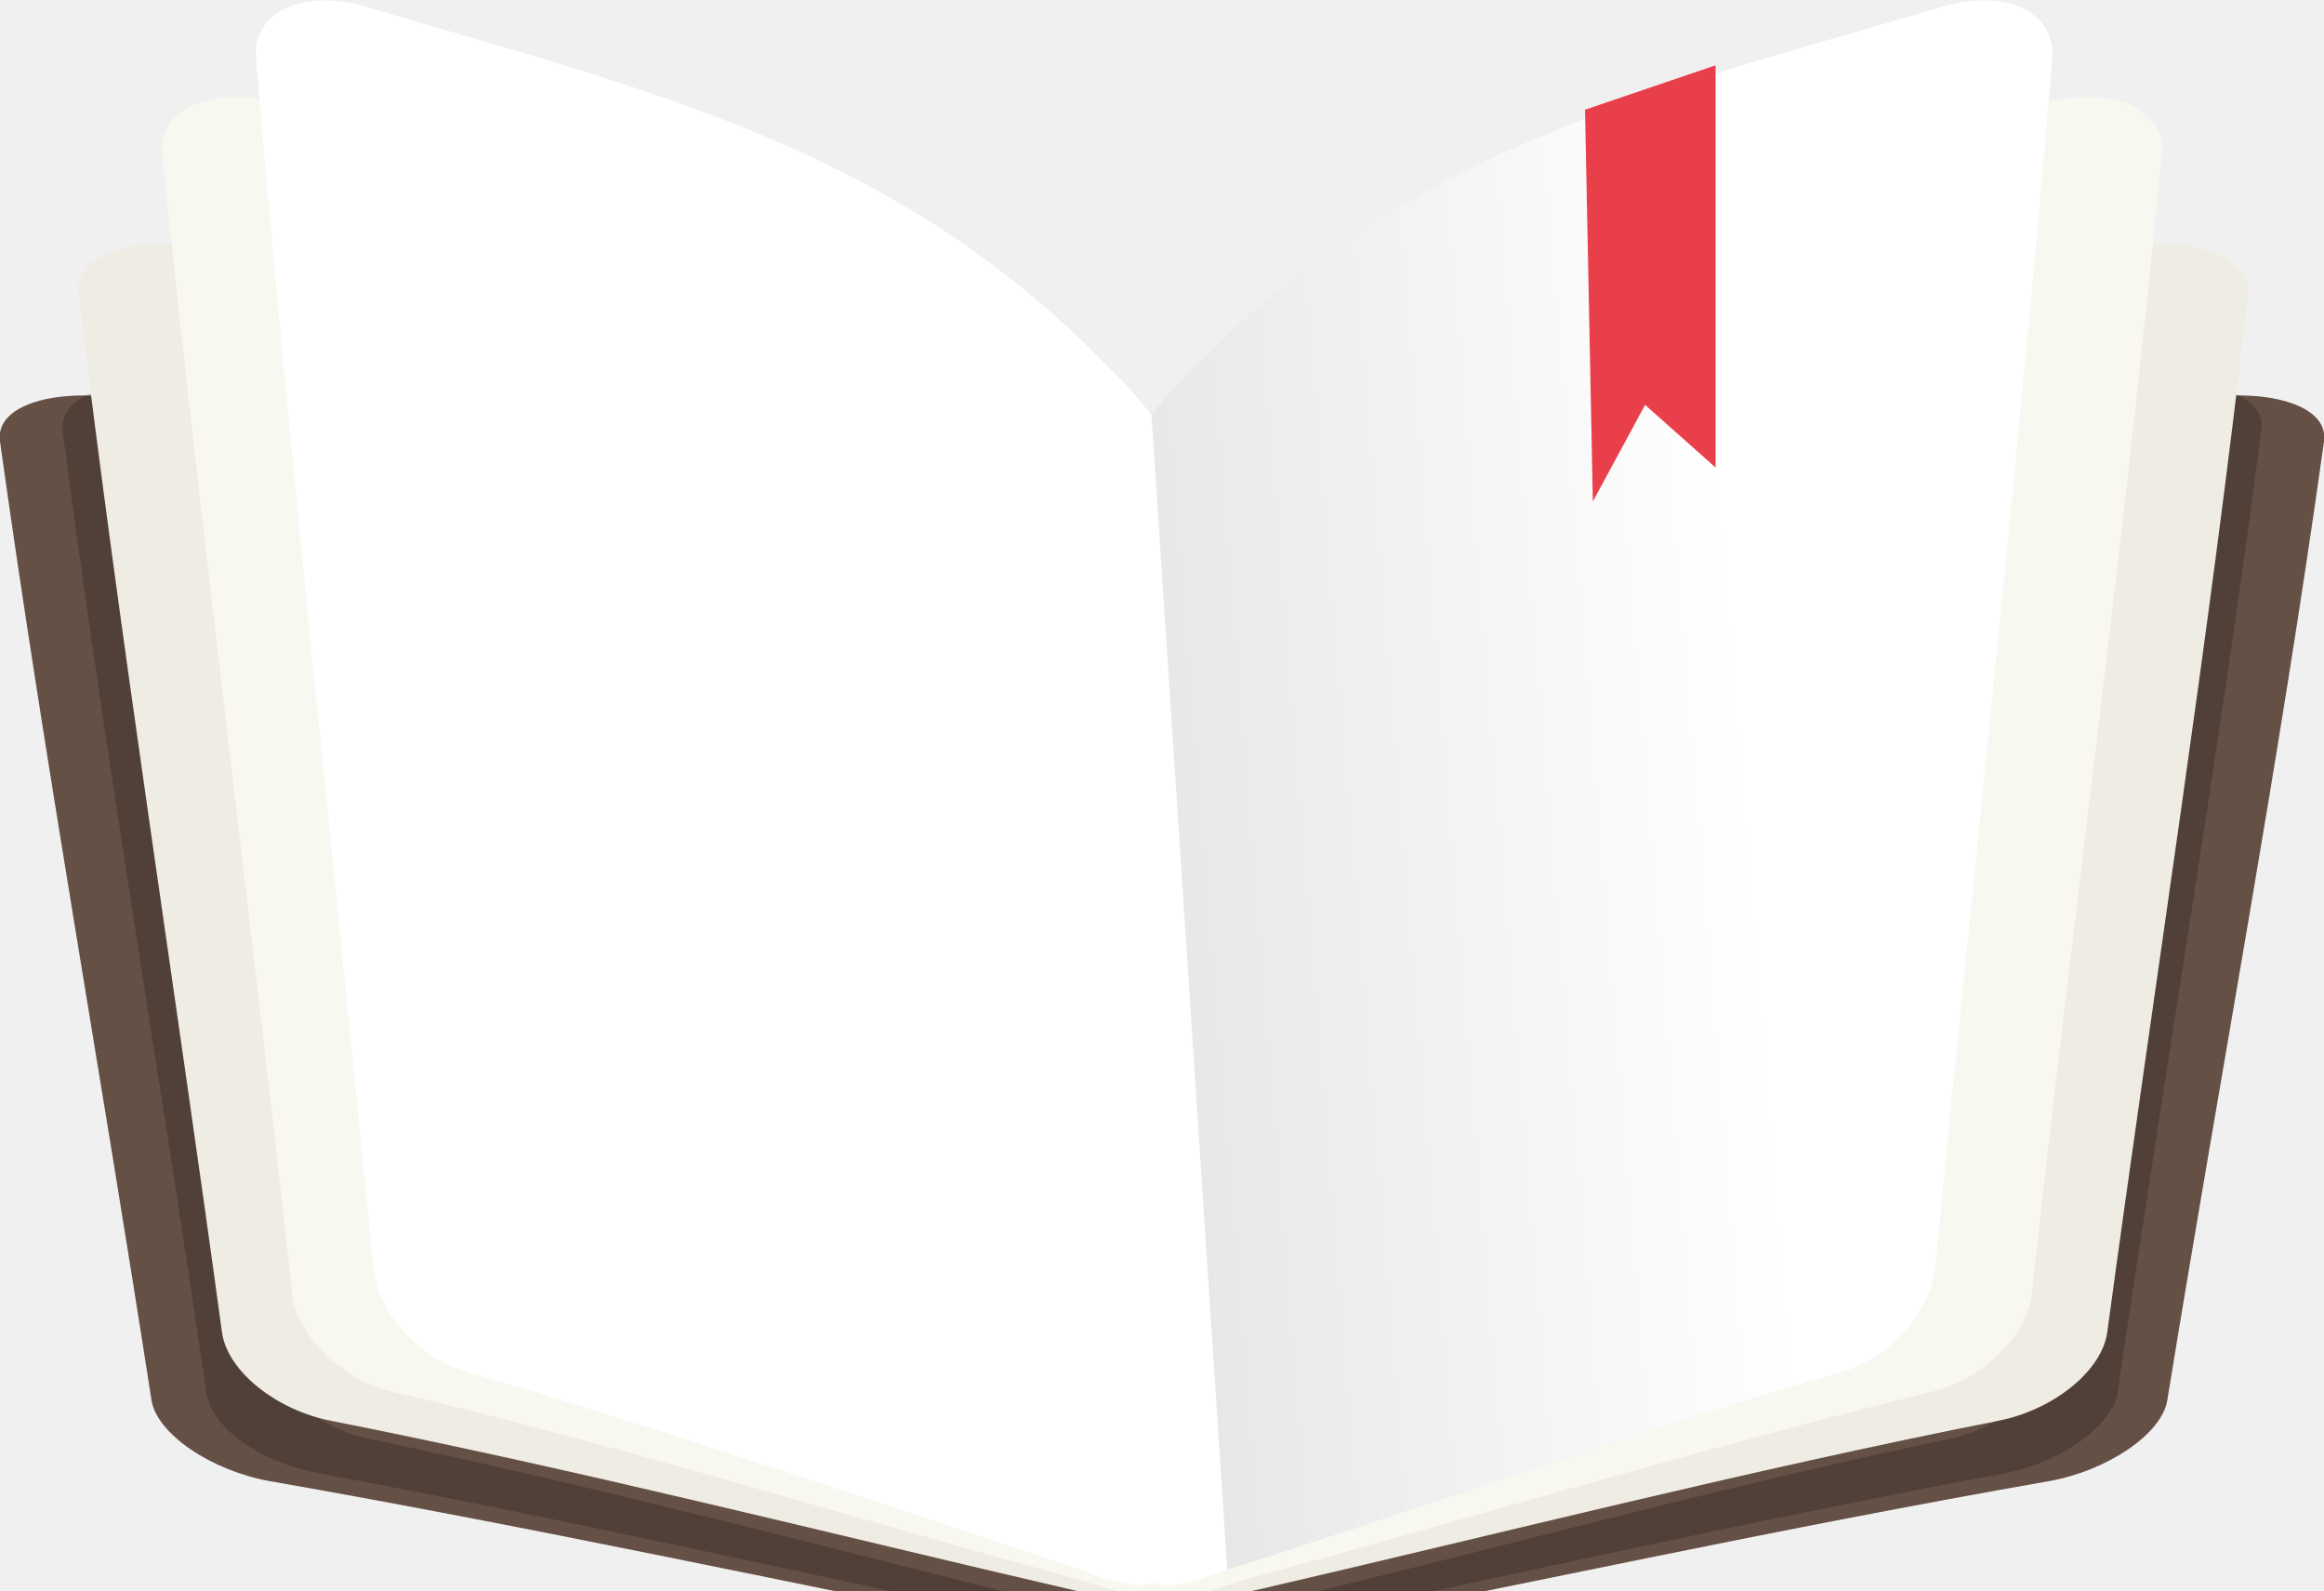
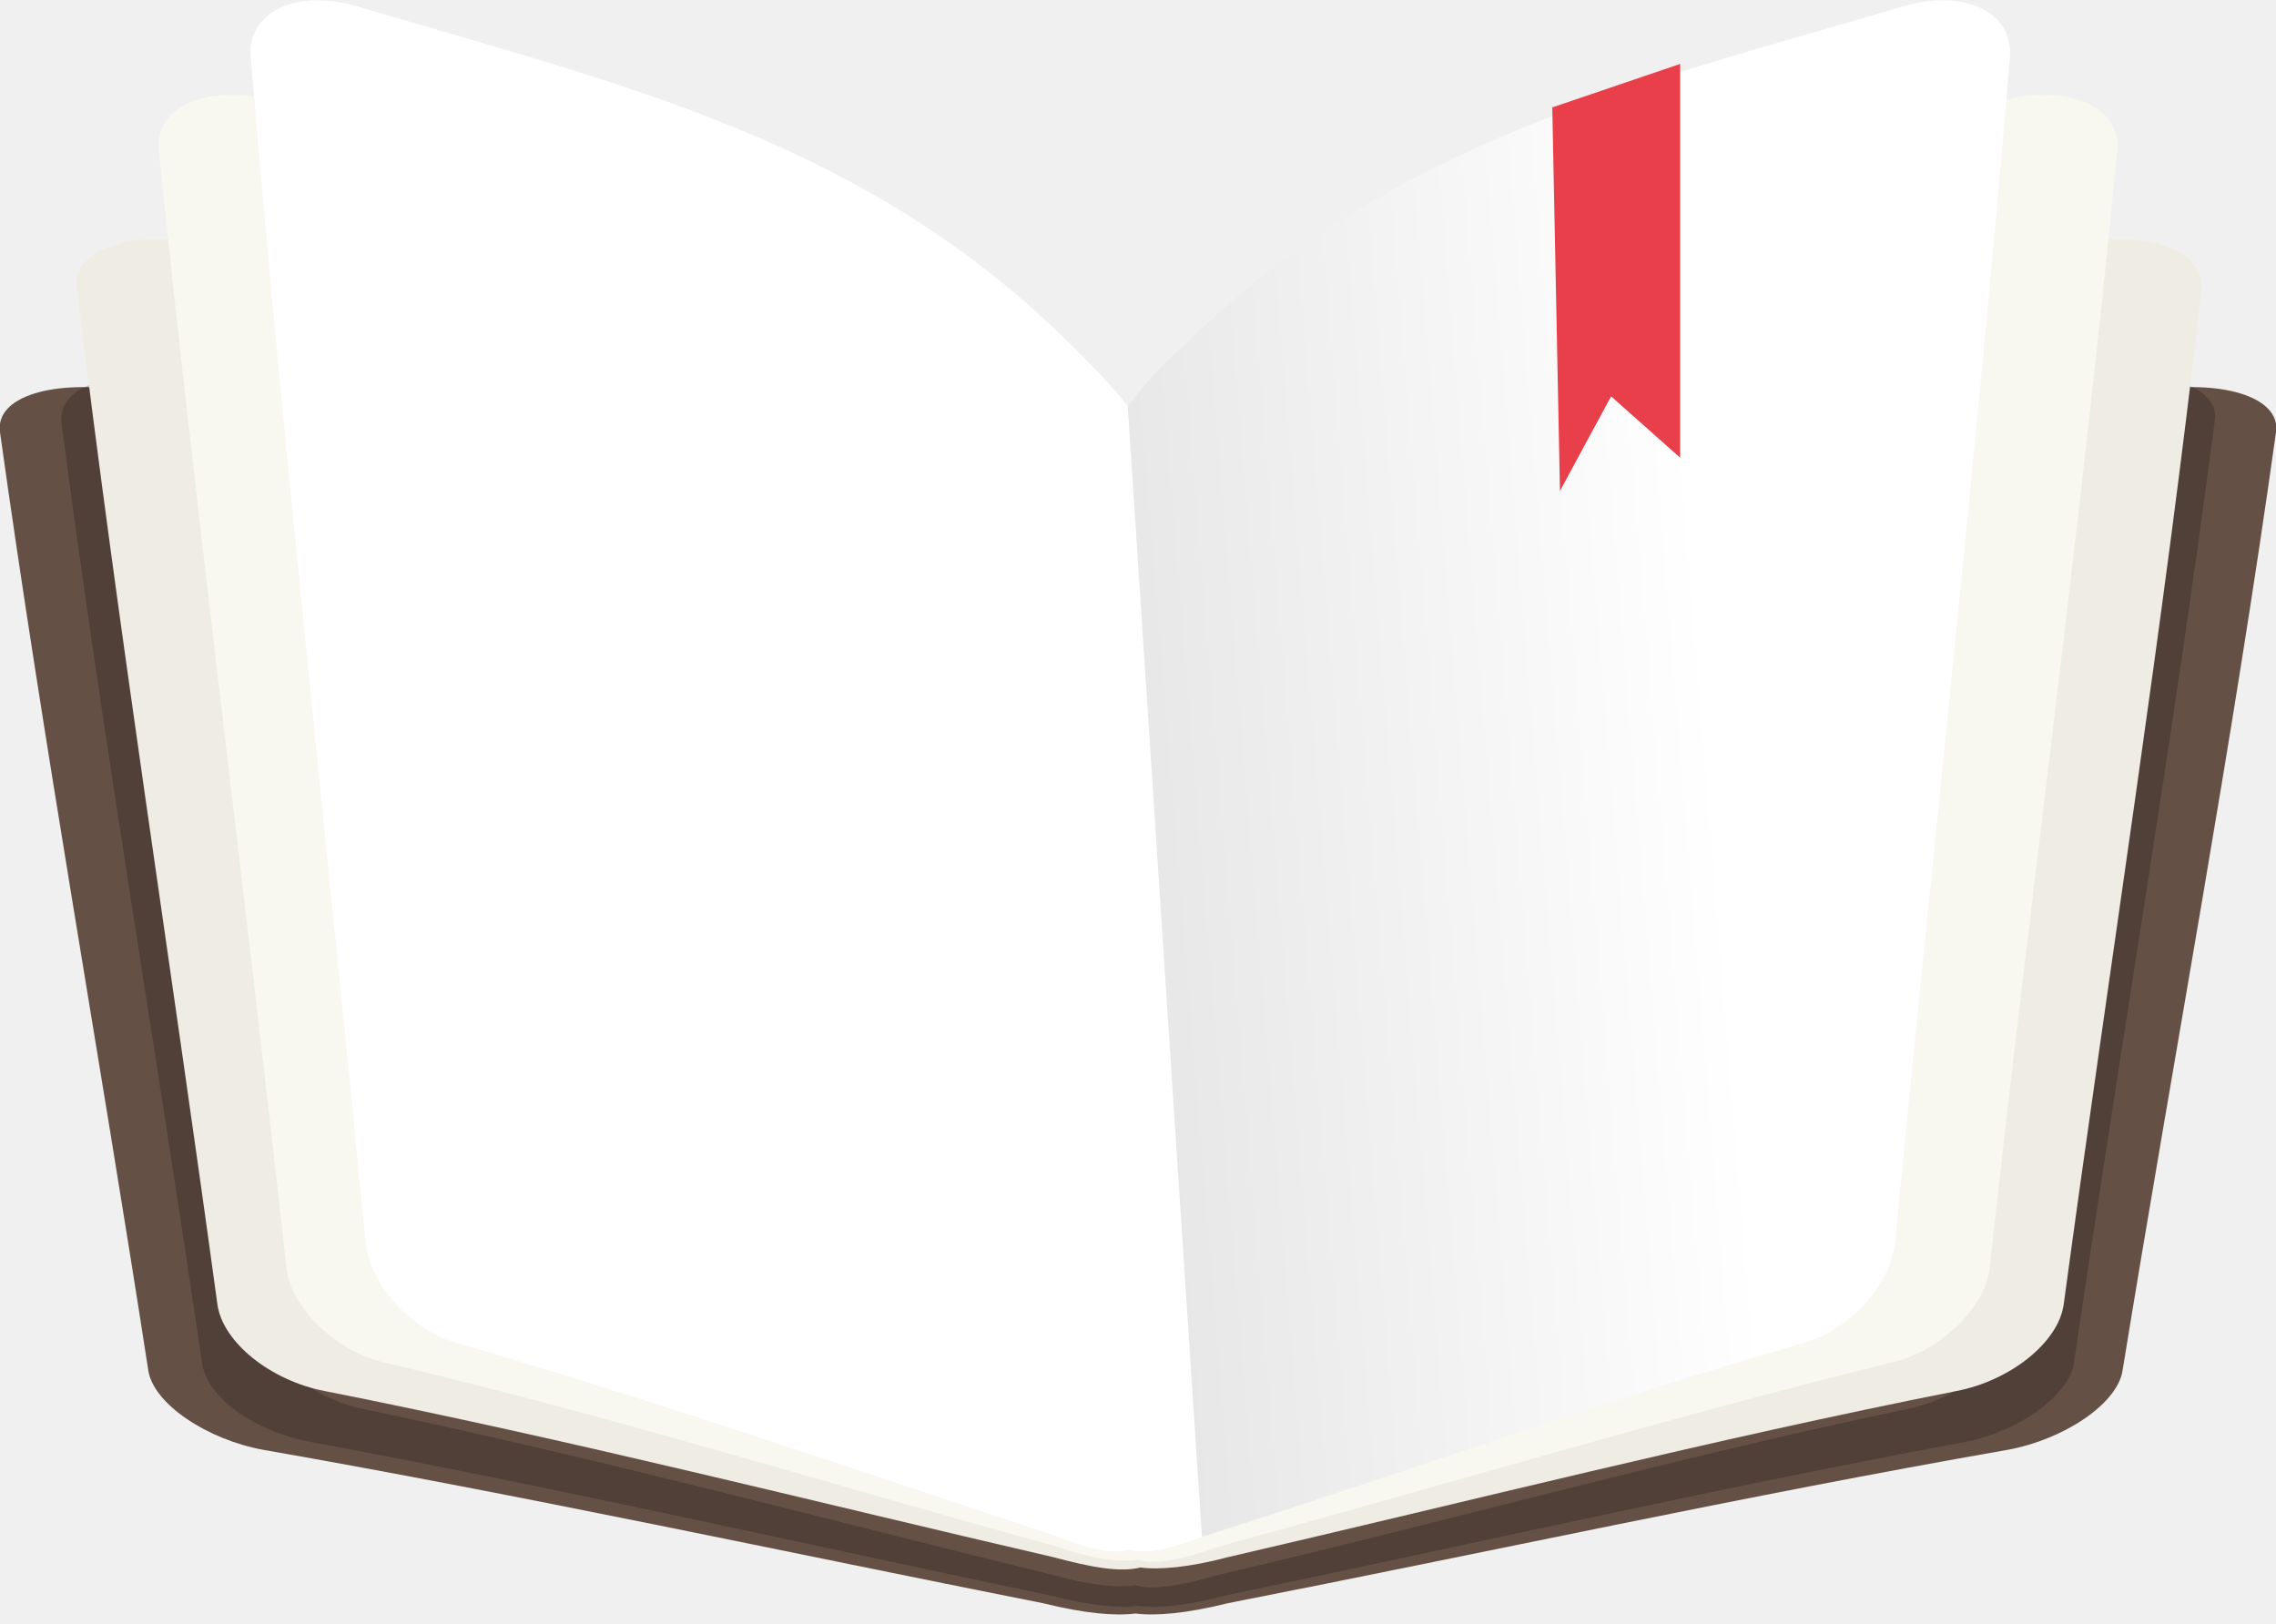
- <svg xmlns="http://www.w3.org/2000/svg" version="1.1" id="Layer_1" x="0px" y="0px" viewBox="0 0 89 60.9" enable-background="new 0 0 89 60.9" xml:space="preserve">
+ <svg xmlns="http://www.w3.org/2000/svg" version="1.1" id="Layer_1" x="0px" y="0px" viewBox="0 0 89 63.5" enable-background="new 0 0 89 63.5" xml:space="preserve">
  <path fill="#655046" d="M83.9,15.3c-14.1,2.5-26.1,4.2-36.7,10.6c-1,0.6-1.9,1.2-2.7,1.8c-0.7-0.6-1.6-1.2-2.7-1.8  c-10.6-6.4-22.7-8.1-36.7-10.6c-3-0.5-5.3,0.2-5.1,1.6c1.7,12.2,3.9,24.4,5.8,36.7c0.2,1.3,2.3,2.7,4.5,3.1c10.3,1.8,20.4,4,30.5,6  c1.6,0.4,2.8,0.5,3.6,0.4c0.8,0.1,2,0,3.6-0.4c10.2-2,20.2-4.2,30.5-6c2.2-0.4,4.3-1.8,4.5-3.1C85,41.3,87.3,29.1,89,16.9  C89.2,15.5,86.8,14.8,83.9,15.3z" />
  <path opacity="0.2" d="M83.4,14.7c-1.5,12.4-3.2,24.7-4.8,37c-0.2,1.5-2,3-4,3.4c-9.1,1.9-18,4.4-27,6.5c-1.4,0.4-2.5,0.6-3.2,0.4  c-0.7,0.1-1.8,0-3.2-0.4c-9-2.2-17.9-4.6-27-6.5c-2-0.4-3.8-1.9-4-3.4C8.8,39.4,7,27.1,5.6,14.7c-2,0-3.3,0.7-3.2,1.8  C4,28.8,6.1,41,7.9,53.3c0.2,1.4,2.1,2.7,4.3,3.1c9.7,1.8,19.3,4,28.9,6c1.5,0.4,2.7,0.5,3.4,0.4c0.8,0.1,1.9,0,3.4-0.4  c9.6-2,19.2-4.2,28.9-6c2.1-0.4,4.1-1.8,4.3-3.1C82.9,41,85,28.8,86.6,16.5C86.8,15.4,85.4,14.7,83.4,14.7z" />
  <path fill="#EFECE4" d="M81.2,9.5C68.1,12.2,56.8,14.1,47,21c-1,0.6-1.8,1.3-2.5,2c-0.7-0.7-1.5-1.3-2.5-2  c-9.9-6.9-21.1-8.8-34.2-11.5C5,9,2.9,9.8,3,11.2C4.6,24.5,6.7,37.8,8.5,51c0.2,1.5,2.1,3,4.2,3.4c9.6,1.9,19,4.3,28.5,6.5  c1.5,0.4,2.6,0.6,3.4,0.4c0.7,0.1,1.9,0,3.4-0.4c9.5-2.2,18.9-4.6,28.5-6.5c2.1-0.4,4-1.9,4.2-3.4c1.8-13.3,3.9-26.5,5.4-39.8  C86.1,9.8,84,9,81.2,9.5z" />
  <path fill="#F8F7F0" d="M78.4,3.9c-12.1,3-22.5,5-31.6,12.7c-0.9,0.7-1.7,1.4-2.3,2.2c-0.6-0.7-1.4-1.5-2.3-2.2  C33.1,9,22.7,6.9,10.6,3.9C8,3.3,6.1,4.2,6.2,5.8c1.5,14.6,3.4,29.2,5,43.8c0.2,1.6,2,3.3,3.9,3.7c8.9,2.1,17.5,4.8,26.3,7.2  c1.4,0.5,2.4,0.6,3.1,0.5c0.7,0.2,1.7,0,3.1-0.5c8.8-2.4,17.4-5,26.3-7.2c1.9-0.4,3.7-2.1,3.9-3.7c1.6-14.6,3.6-29.2,5-43.8  C82.9,4.2,80.9,3.3,78.4,3.9z" />
  <path fill="#FFFFFF" d="M74.6,0.2C63.7,3.4,54.4,5.5,46.2,13.6c-0.8,0.7-1.5,1.5-2.1,2.3c-0.6-0.8-1.3-1.5-2.1-2.3  C33.9,5.5,24.6,3.4,13.8,0.2c-2.3-0.6-4.1,0.3-4,2c1.3,15.5,3,30.9,4.5,46.4c0.2,1.7,1.8,3.4,3.5,3.9c7.9,2.3,15.7,5,23.6,7.6  c1.2,0.5,2.2,0.7,2.8,0.5c0.6,0.2,1.5,0,2.8-0.5c7.9-2.5,15.6-5.3,23.6-7.6c1.7-0.5,3.3-2.2,3.5-3.9c1.5-15.5,3.2-30.9,4.5-46.4  C78.7,0.5,76.9-0.4,74.6,0.2z" />
  <linearGradient id="SVGID_1_" gradientUnits="userSpaceOnUse" x1="67.154" y1="29.583" x2="43.512" y2="31.512">
    <stop offset="0" style="stop-color:#FFFFFF" />
    <stop offset="1" style="stop-color:#000000" />
  </linearGradient>
  <path opacity="0.1" fill="url(#SVGID_1_)" d="M47,60.1c7.9-2.5,15.6-5.3,23.6-7.6c1.7-0.5,3.3-2.2,3.5-3.9  c1.5-15.5,3.2-30.9,4.5-46.4c0.1-1.7-1.7-2.7-4-2C63.7,3.4,54.4,5.5,46.2,13.6c-0.8,0.7-1.5,1.5-2.1,2.3L47,60.1z" />
  <polygon fill="#E93F4B" points="60.7,4.2 61,19.2 63,15.5 65.7,17.9 65.7,2.5 " />
</svg>
